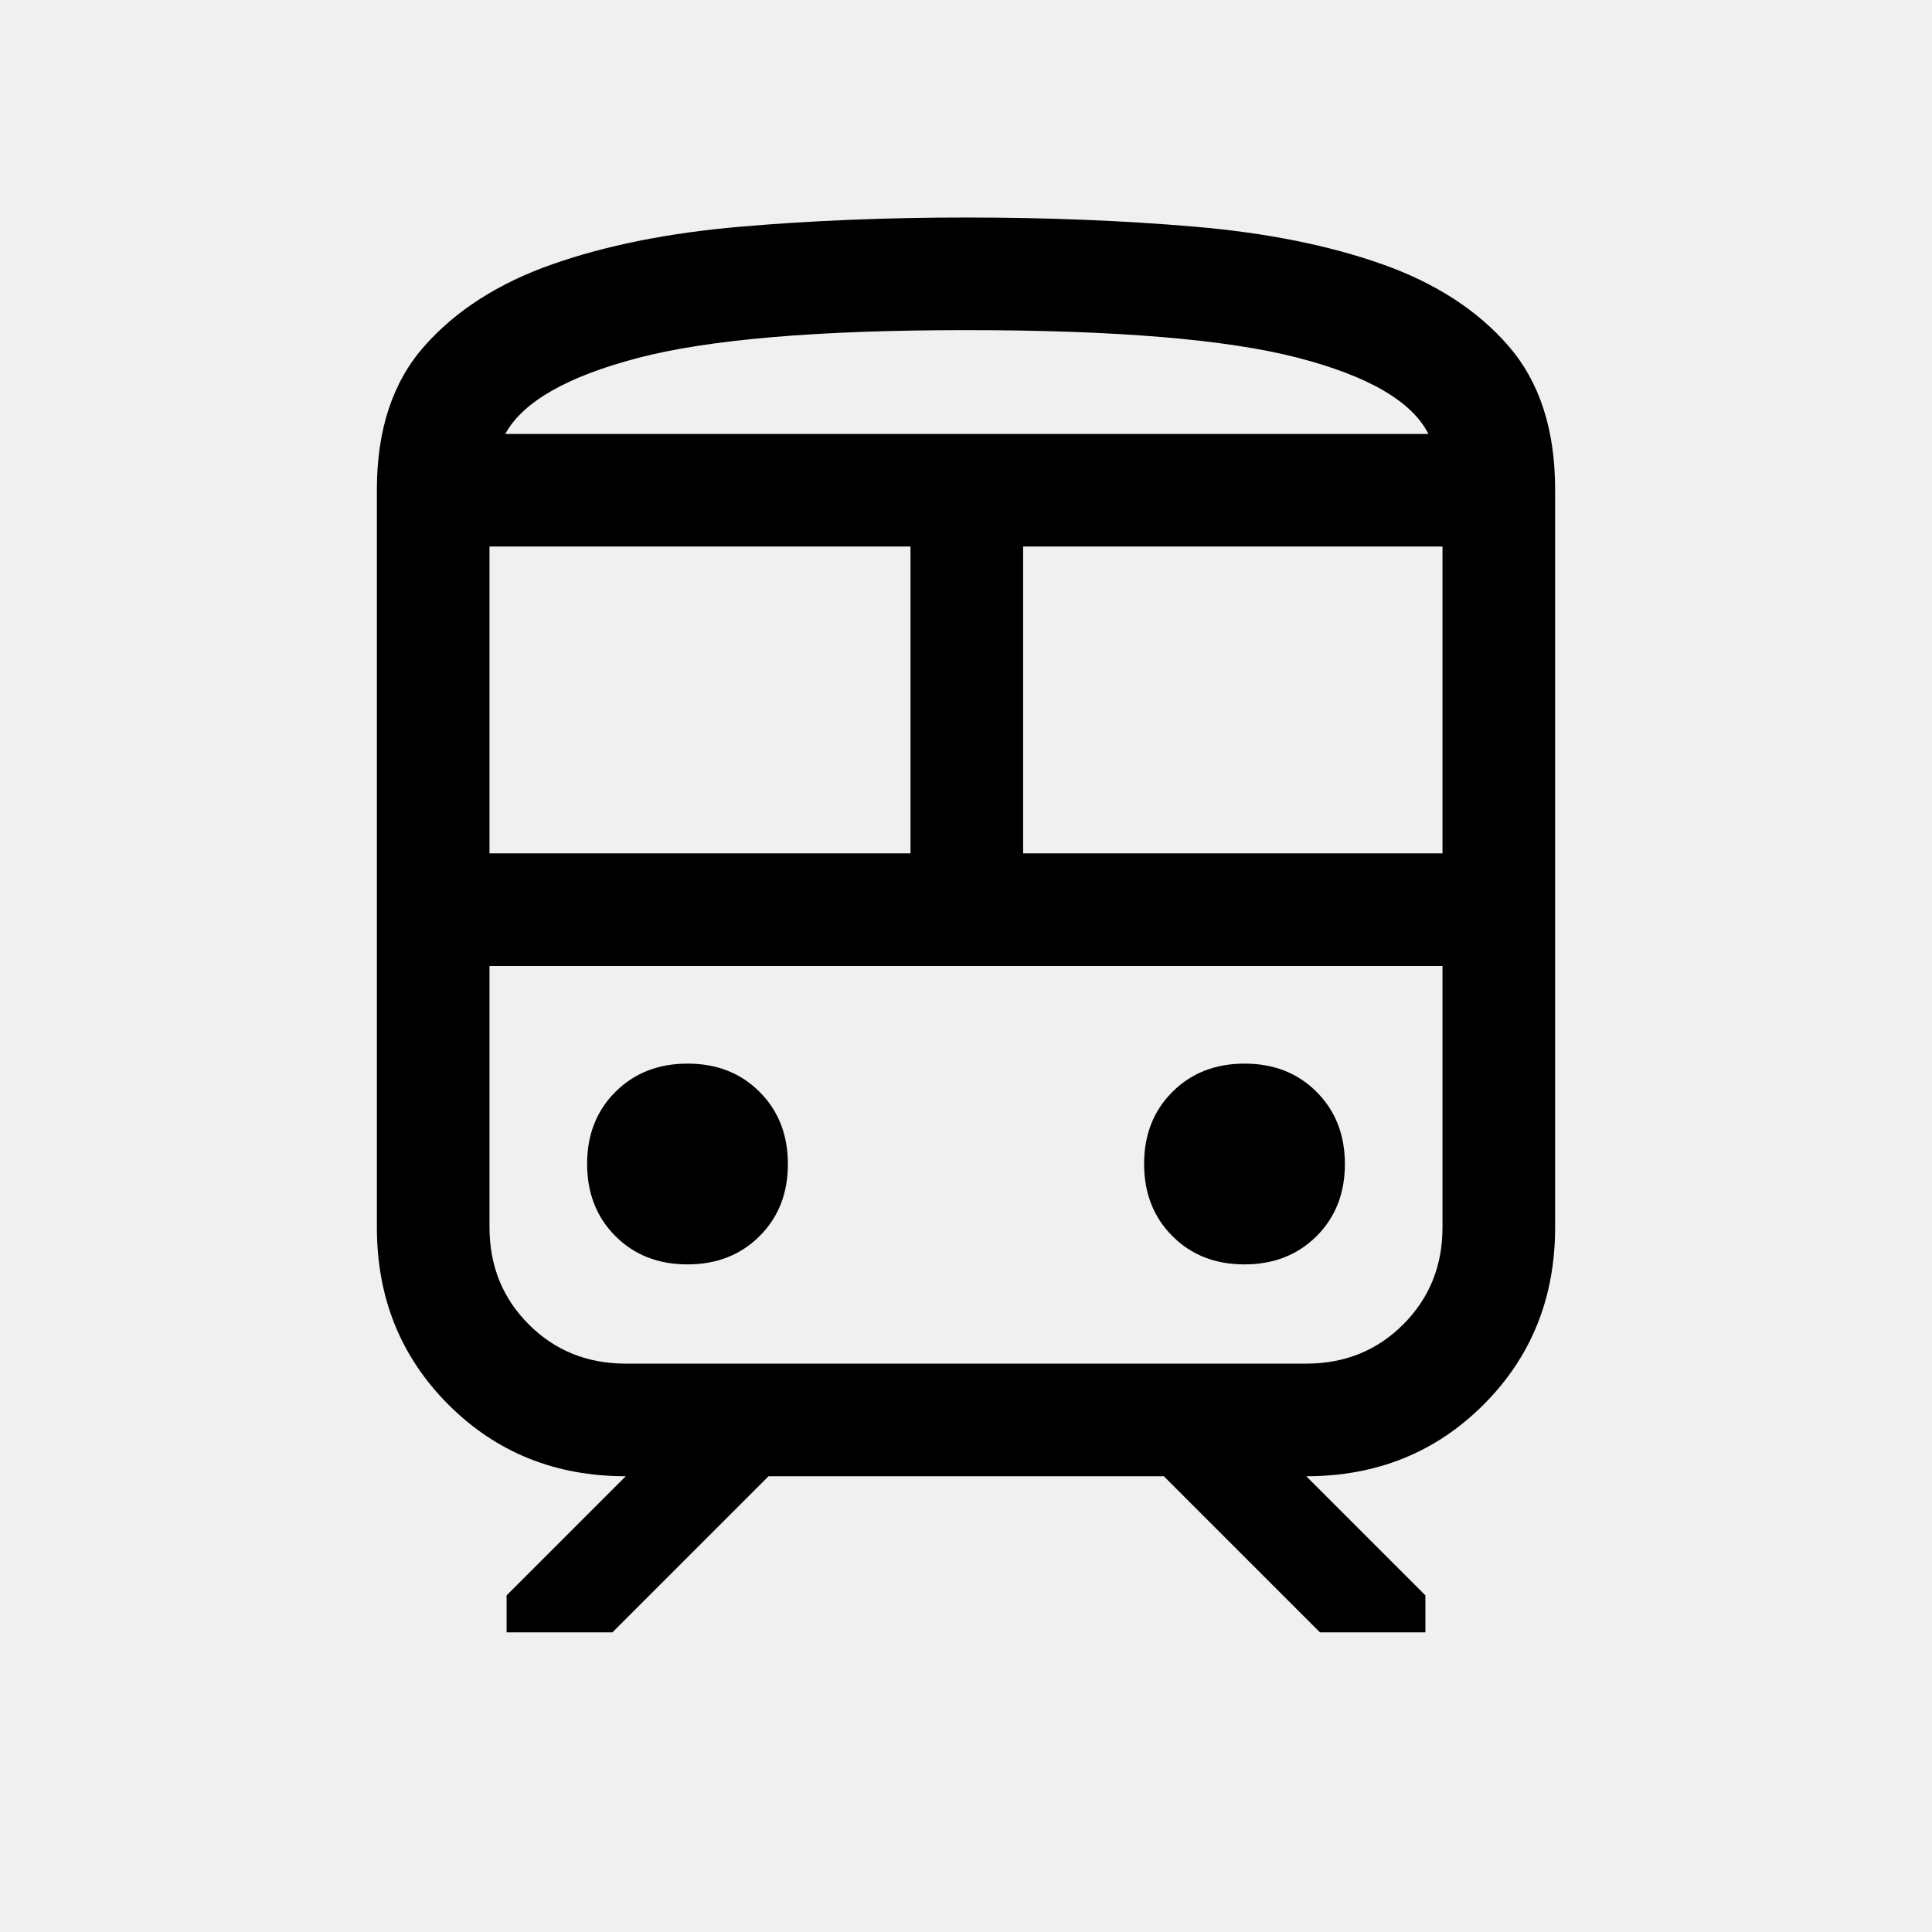
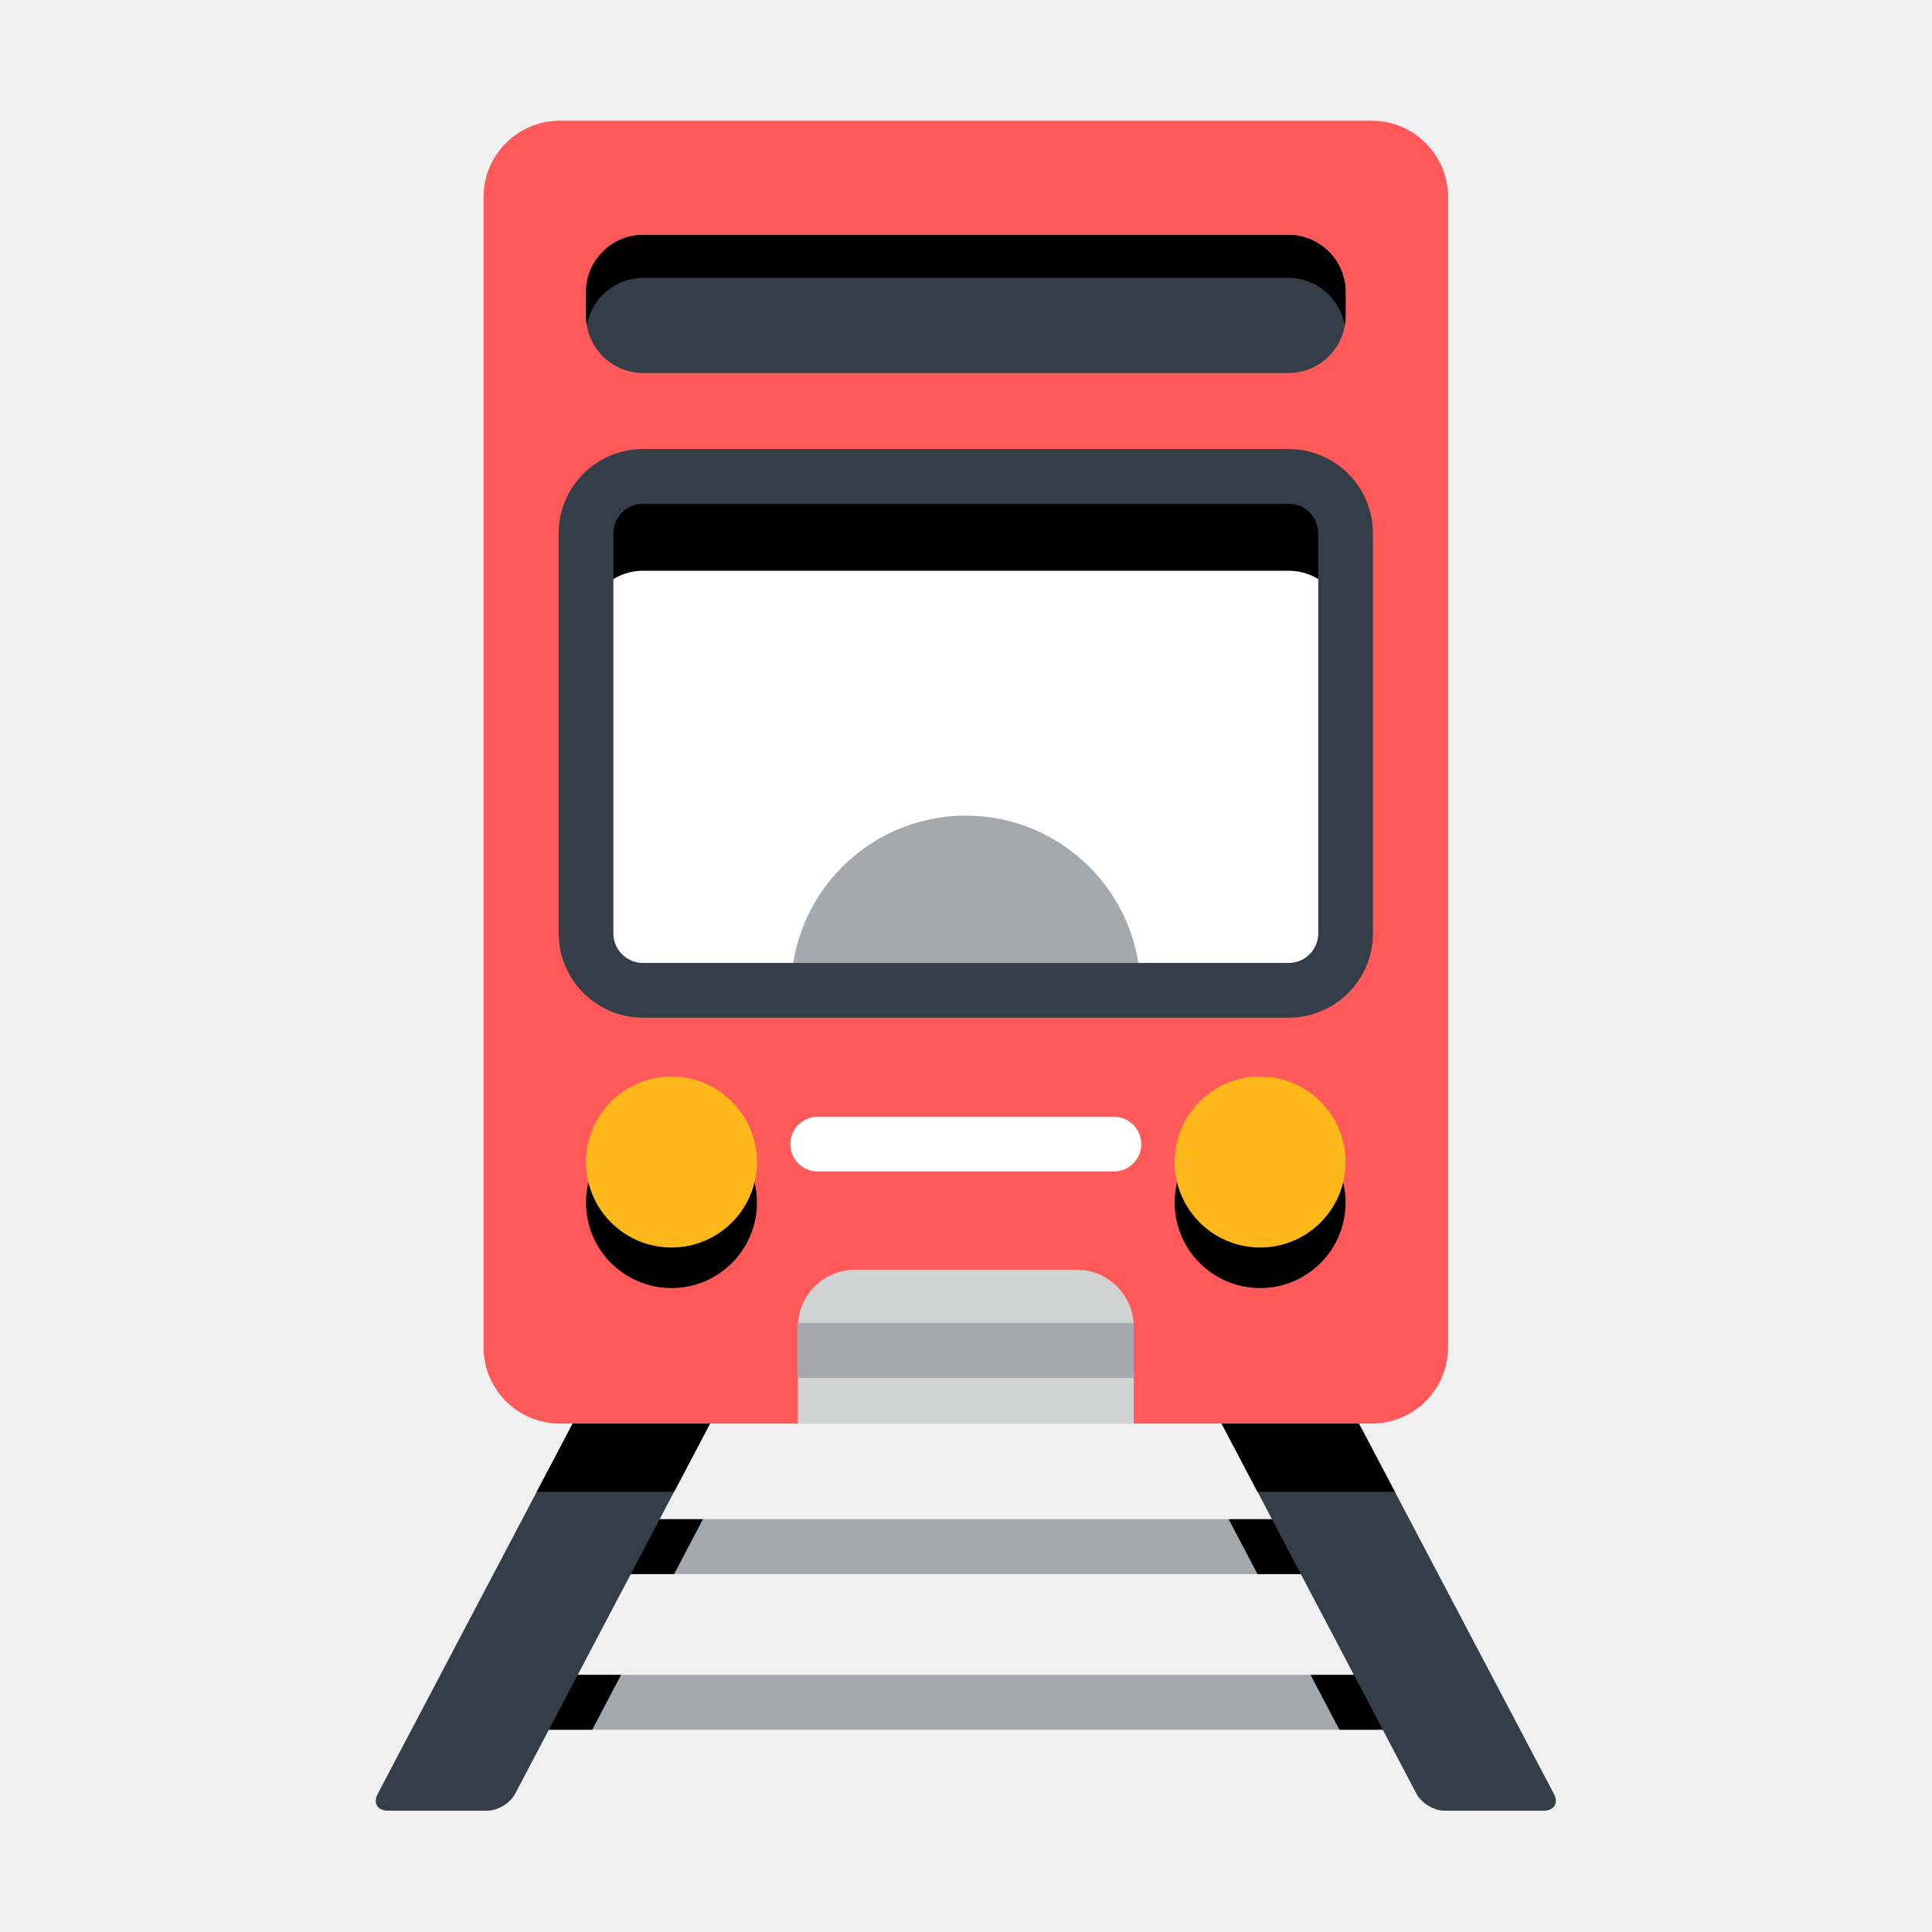
- <svg xmlns="http://www.w3.org/2000/svg" height="24" viewBox="0 -960 960 960" width="24">
-   <path d="M187.271-350.116v-366.653q0-44.516 23.538-71.181 23.538-26.664 63.653-40.741 40.116-14.077 93.288-18.654 53.173-4.577 112.25-4.577 60.57 0 113.842 4.577 53.273 4.577 93.022 18.654 39.75 14.077 62.808 40.741 23.057 26.665 23.057 71.181v366.653q0 52.52-35.566 88.087-35.566 35.566-88.087 35.566l59.193 59.192v18.385h-52.383l-77.577-77.577H381.884l-77.577 77.577h-52.576v-18.385l59.193-59.192q-52.521 0-88.087-35.566-35.566-35.567-35.566-88.087ZM480-795.962q-110.462 0-163.231 13.885-52.77 13.885-65.693 37.693H709.77q-12.192-24.231-65.116-37.904Q591.731-795.962 480-795.962ZM243.231-535.96h209.193v-152.464H243.231v152.464ZM649.076-480H243.231h473.538-67.693Zm-140.692-55.96h208.385v-152.464H508.384v152.464ZM341.575-331.731q21.771 0 35.848-14.037 14.076-14.036 14.076-35.807t-14.036-35.848q-14.037-14.076-35.807-14.076-21.771 0-35.848 14.036-14.077 14.037-14.077 35.807 0 21.771 14.037 35.848 14.036 14.077 35.807 14.077Zm276.769 0q21.771 0 35.848-14.037 14.077-14.036 14.077-35.807t-14.037-35.848q-14.036-14.076-35.807-14.076t-35.848 14.036q-14.076 14.037-14.076 35.807 0 21.771 14.036 35.848 14.037 14.077 35.807 14.077Zm-307.42 49.308h338.152q28.693 0 48.193-19.5 19.5-19.5 19.5-48.193V-480H243.231v129.794q0 28.783 19.5 48.283t48.193 19.5ZM480-744.384h229.77-458.694H480Z" />
+ <svg xmlns="http://www.w3.org/2000/svg" width="800px" height="800px" viewBox="0 0 1024 1024" class="icon" version="1.1">
+   <path d="M316.3 805.2h391.2v29.1H316.3z" fill="#A4A9AD" />
+   <path d="M316.3 805.2v29.1h41l15.3-29.1zM707.5 805.2v29.1h-41l-15.3-29.1z" fill="" />
+   <path d="M249.7 887.7h524.4v29.1H249.7z" fill="#A4A9AD" />
+   <path d="M256.4 887.7l-6.7 12.8v16.3h64.2l15.3-29.1zM767.4 887.7l6.7 12.8v16.3h-64.2l-15.3-29.1z" fill="" />
+   <path d="M205.6 959.7c-5.5 0-8-4-5.4-8.9l141.6-269c2.6-4.9 8.7-6.8 13.6-4.2l39.2 20.6c4.9 2.6 6.8 8.7 4.2 13.6L273 950.8c-2.6 4.9-9.2 8.9-14.8 8.9h-52.6z" fill="#333E48" />
+   <path d="M346.5 672.9l-62 117.8h72.8l46.2-87.8z" fill="" />
+   <path d="M818.2 959.7c5.5 0 8-4 5.4-8.9L682 681.8c-2.6-4.9-8.7-6.8-13.6-4.2l-39.2 20.6c-4.9 2.6-6.8 8.7-4.2 13.6l125.8 239c2.6 4.9 9.2 8.9 14.8 8.9h52.6z" fill="#333E48" />
+   <path d="M677.3 672.9l62 117.8h-72.8l-46.2-87.8z" fill="" />
+   <path d="M767.5 104.3c0-22.1-18.1-40.3-40.3-40.3H296.6c-22.1 0-40.3 18.1-40.3 40.3v609.9c0 22.1 18.1 40.3 40.3 40.3h430.6c22.1 0 40.3-18.1 40.3-40.3V104.3z" fill="#FF5959" />
+   <path d="M355.9 637.4m-45.3 0a45.3 45.3 0 1 0 90.6 0 45.3 45.3 0 1 0-90.6 0Z" fill="" />
+   <path d="M667.9 637.4m-45.3 0a45.3 45.3 0 1 0 90.6 0 45.3 45.3 0 1 0-90.6 0Z" fill="" />
+   <path d="M713.2 282.6c0-16.6-13.6-30.2-30.2-30.2H340.8c-16.6 0-30.2 13.6-30.2 30.2v212c0 16.6 13.6 30.2 30.2 30.2H683c16.6 0 30.2-13.6 30.2-30.2v-212z" fill="#FFFFFF" />
+   <path d="M604.5 524.9c0-51.1-41.5-92.6-92.6-92.6-51.1 0-92.6 41.5-92.6 92.6h185.2z" fill="#A4A9AD" />
+   <path d="M683 252.4H340.8c-16.6 0-30.2 13.6-30.2 30.2v50.1c0-16.6 13.6-30.2 30.2-30.2H683c16.6 0 30.2 13.6 30.2 30.2v-50.1c0-16.6-13.6-30.2-30.2-30.2z" fill="" />
+   <path d="M340.8 267c-8.6 0-15.7 7-15.7 15.7v212c0 8.6 7 15.7 15.7 15.7H683c8.6 0 15.7-7 15.7-15.7v-212c0-8.6-7-15.7-15.7-15.7H340.8zM683 539.4H340.8c-24.7 0-44.7-20.1-44.7-44.7v-212c0-24.7 20.1-44.7 44.7-44.7H683c24.7 0 44.7 20.1 44.7 44.7v212c0 24.6-20 44.7-44.7 44.7zM713.2 154.7c0-16.6-13.6-30.2-30.2-30.2H340.8c-16.6 0-30.2 13.6-30.2 30.2v12.8c0 16.6 13.6 30.2 30.2 30.2H683c16.6 0 30.2-13.6 30.2-30.2v-12.8z" fill="#333E48" />
+   <path d="M683 124.5H340.8c-16.6 0-30.2 13.6-30.2 30.2v12.8c0 1.7 0.2 3.4 0.5 5 2.4-14.2 14.8-25.2 29.7-25.2H683c14.9 0 27.3 10.9 29.7 25.2 0.3-1.6 0.5-3.3 0.5-5v-12.8c0-16.6-13.6-30.2-30.2-30.2z" fill="" />
+   <path d="M355.9 615.9m-45.3 0a45.3 45.3 0 1 0 90.6 0 45.3 45.3 0 1 0-90.6 0Z" fill="#FFB819" />
+   <path d="M667.9 615.9m-45.3 0a45.3 45.3 0 1 0 90.6 0 45.3 45.3 0 1 0-90.6 0Z" fill="#FFB819" />
+   <path d="M600.9 754.5v-51.3c0-16.6-13.6-30.2-30.2-30.2H453.1c-16.6 0-30.2 13.6-30.2 30.2v51.3h178z" fill="#D1D3D3" />
+   <path d="M422.9 701.2h177.9v29.1H422.9z" fill="#A4A9AD" />
+   <path d="M590.4 620.9h-157c-8 0-14.5-6.5-14.5-14.5s6.5-14.5 14.5-14.5h157c8 0 14.5 6.5 14.5 14.5s-6.5 14.5-14.5 14.5z" fill="#FFFFFF" />
</svg>
